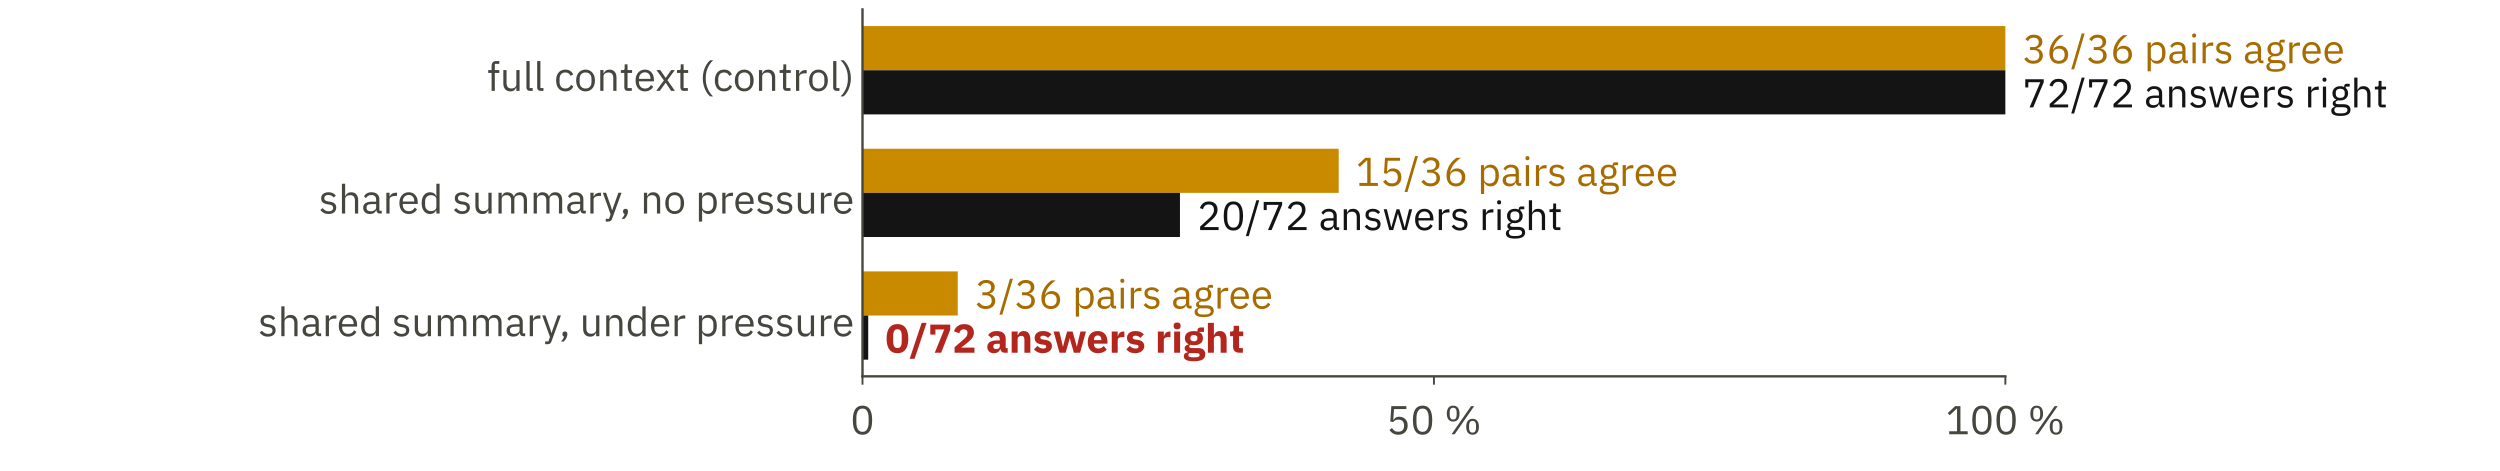
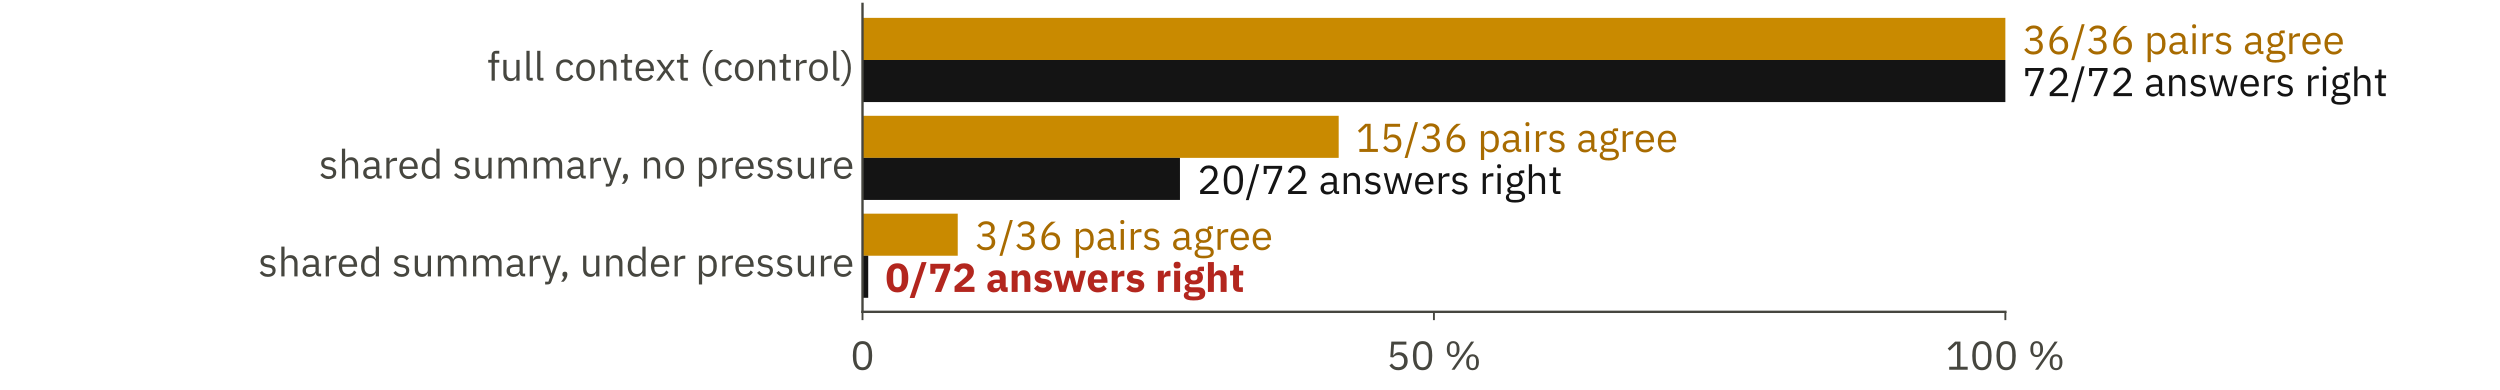
- <svg xmlns="http://www.w3.org/2000/svg" xmlns:xlink="http://www.w3.org/1999/xlink" width="1054.488pt" height="198.425pt" viewBox="0 0 1054.488 198.425" version="1.1">
+ <svg xmlns="http://www.w3.org/2000/svg" xmlns:xlink="http://www.w3.org/1999/xlink" width="1054.488pt" height="164.409pt" viewBox="0 0 1054.488 164.409" version="1.1">
  <defs>
    <style type="text/css">*{stroke-linejoin: round; stroke-linecap: butt}</style>
  </defs>
  <g id="figure_1">
    <g id="patch_1">
-       <path d="M 0 198.425  L 1054.488 198.425  L 1054.488 0  L 0 0  L 0 198.425  z " style="fill: none" />
+       <path d="M 0 164.409  L 1054.488 164.409  L 1054.488 0  L 0 0  L 0 164.409  z " style="fill: none" />
    </g>
    <g id="axes_1">
      <g id="patch_2">
-         <path d="M 363.798 158.74  L 1038.671 158.74  L 1038.671 3.969  L 363.798 3.969  L 363.798 158.74  z " style="fill: none" />
+         <path d="M 363.798 131.528  L 1038.671 131.528  L 1038.671 1.644  L 363.798 1.644  L 363.798 131.528  z " style="fill: none" />
      </g>
      <g id="patch_3">
-         <path d="M 363.798 11.004  L 845.85 11.004  L 845.85 29.626  L 363.798 29.626  z " clip-path="url(#p29c5492a87)" style="fill: #c98a00" />
+         <path d="M 363.798 7.548  L 845.85 7.548  L 845.85 25.301  L 363.798 25.301  z " clip-path="url(#p9f15898726)" style="fill: #c98a00" />
      </g>
      <g id="patch_4">
-         <path d="M 363.798 29.626  L 845.85 29.626  L 845.85 48.248  L 363.798 48.248  z " clip-path="url(#p29c5492a87)" style="fill: #141414" />
+         <path d="M 363.798 25.301  L 845.85 25.301  L 845.85 43.053  L 363.798 43.053  z " clip-path="url(#p9f15898726)" style="fill: #141414" />
      </g>
      <g id="patch_5">
-         <path d="M 363.798 62.732  L 564.653 62.732  L 564.653 81.354  L 363.798 81.354  z " clip-path="url(#p29c5492a87)" style="fill: #c98a00" />
+         <path d="M 363.798 48.833  L 564.653 48.833  L 564.653 66.586  L 363.798 66.586  z " clip-path="url(#p9f15898726)" style="fill: #c98a00" />
      </g>
      <g id="patch_6">
-         <path d="M 363.798 81.354  L 497.702 81.354  L 497.702 99.977  L 363.798 99.977  z " clip-path="url(#p29c5492a87)" style="fill: #141414" />
+         <path d="M 363.798 66.586  L 497.702 66.586  L 497.702 84.338  L 363.798 84.338  z " clip-path="url(#p9f15898726)" style="fill: #141414" />
      </g>
      <g id="patch_7">
-         <path d="M 363.798 114.461  L 403.969 114.461  L 403.969 133.083  L 363.798 133.083  z " clip-path="url(#p29c5492a87)" style="fill: #c98a00" />
+         <path d="M 363.798 90.118  L 403.969 90.118  L 403.969 107.871  L 363.798 107.871  z " clip-path="url(#p9f15898726)" style="fill: #c98a00" />
      </g>
      <g id="patch_8">
-         <path d="M 363.798 133.083  L 366.209 133.083  L 366.209 151.705  L 363.798 151.705  z " clip-path="url(#p29c5492a87)" style="fill: #141414" />
+         <path d="M 363.798 107.871  L 366.209 107.871  L 366.209 125.624  L 363.798 125.624  z " clip-path="url(#p9f15898726)" style="fill: #141414" />
      </g>
      <g id="matplotlib.axis_1">
        <g id="xtick_1">
          <g id="line2d_1">
            <defs>
-               <path id="m26683e32e6" d="M 0 0  L 0 3.5  " style="stroke: #46463f; stroke-width: 0.8" />
+               <path id="m75944eca82" d="M 0 0  L 0 3.5  " style="stroke: #46463f; stroke-width: 0.8" />
            </defs>
            <g>
-               <use xlink:href="#m26683e32e6" x="363.798" y="158.74" style="fill: #46463f; stroke: #46463f; stroke-width: 0.8" />
+               <use xlink:href="#m75944eca82" x="363.798" y="131.528" style="fill: #46463f; stroke: #46463f; stroke-width: 0.8" />
            </g>
          </g>
          <g id="text_1">
-             <g style="fill: #46463f" transform="translate(358.6984 183.1652) scale(0.17 -0.17)">
+             <g style="fill: #46463f" transform="translate(358.6984 155.9526) scale(0.17 -0.17)">
              <defs>
                <path id="IBMPlexSans-Regular-37" d="M 1920 -77  Q 1389 -77 1046 198  Q 704 474 544 989  Q 384 1504 384 2234  Q 384 2963 544 3481  Q 704 4000 1046 4272  Q 1389 4544 1920 4544  Q 2458 4544 2797 4272  Q 3136 4000 3296 3481  Q 3456 2963 3456 2234  Q 3456 1504 3296 989  Q 3136 474 2797 198  Q 2458 -77 1920 -77  z M 1920 390  Q 2272 390 2483 579  Q 2694 768 2793 1104  Q 2893 1440 2893 1869  L 2893 2598  Q 2893 3034 2793 3366  Q 2694 3699 2483 3888  Q 2272 4077 1920 4077  Q 1574 4077 1360 3888  Q 1146 3699 1046 3366  Q 947 3034 947 2598  L 947 1869  Q 947 1440 1046 1104  Q 1146 768 1360 579  Q 1574 390 1920 390  z " transform="scale(0.015625)" />
              </defs>
              <use xlink:href="#IBMPlexSans-Regular-37" />
            </g>
          </g>
        </g>
        <g id="xtick_2">
          <g id="line2d_2">
            <g>
-               <use xlink:href="#m26683e32e6" x="604.824" y="158.74" style="fill: #46463f; stroke: #46463f; stroke-width: 0.8" />
+               <use xlink:href="#m75944eca82" x="604.824" y="131.528" style="fill: #46463f; stroke: #46463f; stroke-width: 0.8" />
            </g>
          </g>
          <g id="text_2">
-             <g style="fill: #46463f" transform="translate(584.7391 183.1652) scale(0.17 -0.17)">
+             <g style="fill: #46463f" transform="translate(584.7391 155.9526) scale(0.17 -0.17)">
              <defs>
                <path id="IBMPlexSans-Regular-3c" d="M 3187 4467  L 3187 3994  L 1229 3994  L 1101 2291  L 1146 2291  Q 1254 2445 1376 2553  Q 1498 2662 1664 2723  Q 1830 2784 2061 2784  Q 2445 2784 2745 2617  Q 3046 2451 3219 2144  Q 3392 1837 3392 1402  Q 3392 966 3213 633  Q 3034 301 2698 112  Q 2362 -77 1888 -77  Q 1517 -77 1254 35  Q 992 147 809 320  Q 627 493 493 685  L 896 992  Q 1069 730 1277 566  Q 1485 403 1888 403  Q 2342 403 2582 646  Q 2822 890 2822 1331  L 2822 1395  Q 2822 1837 2582 2080  Q 2342 2323 1888 2323  Q 1581 2323 1405 2211  Q 1229 2099 1088 1946  L 634 2010  L 794 4467  L 3187 4467  z " transform="scale(0.015625)" />
                <path id="IBMPlexSans-Regular-106" transform="scale(0.015625)" />
                <path id="IBMPlexSans-Regular-66" d="M 1664 0  L 1171 0  L 4269 4467  L 4762 4467  L 1664 0  z M 1427 2010  Q 1107 2010 880 2157  Q 653 2304 534 2585  Q 416 2867 416 3277  Q 416 3686 534 3968  Q 653 4250 880 4397  Q 1107 4544 1427 4544  Q 1754 4544 1978 4397  Q 2202 4250 2320 3968  Q 2438 3686 2438 3277  Q 2438 2867 2320 2585  Q 2202 2304 1978 2157  Q 1754 2010 1427 2010  z M 1427 2342  Q 1613 2342 1734 2425  Q 1856 2509 1917 2675  Q 1978 2842 1978 3085  L 1978 3469  Q 1978 3712 1917 3878  Q 1856 4045 1734 4128  Q 1613 4211 1427 4211  Q 1242 4211 1120 4128  Q 998 4045 937 3878  Q 877 3712 877 3469  L 877 3085  Q 877 2842 937 2675  Q 998 2509 1120 2425  Q 1242 2342 1427 2342  z M 4506 -77  Q 4186 -77 3958 70  Q 3731 218 3612 499  Q 3494 781 3494 1190  Q 3494 1600 3612 1881  Q 3731 2163 3958 2310  Q 4186 2458 4506 2458  Q 4832 2458 5056 2310  Q 5280 2163 5398 1881  Q 5517 1600 5517 1190  Q 5517 781 5398 499  Q 5280 218 5056 70  Q 4832 -77 4506 -77  z M 4506 256  Q 4691 256 4812 339  Q 4934 422 4995 588  Q 5056 755 5056 998  L 5056 1382  Q 5056 1626 4995 1792  Q 4934 1958 4812 2041  Q 4691 2125 4506 2125  Q 4320 2125 4198 2041  Q 4077 1958 4016 1792  Q 3955 1626 3955 1382  L 3955 998  Q 3955 755 4016 588  Q 4077 422 4198 339  Q 4320 256 4506 256  z " transform="scale(0.015625)" />
              </defs>
              <use xlink:href="#IBMPlexSans-Regular-3c" />
              <use xlink:href="#IBMPlexSans-Regular-37" transform="translate(60 0)" />
              <use xlink:href="#IBMPlexSans-Regular-106" transform="translate(120 0)" />
              <use xlink:href="#IBMPlexSans-Regular-66" transform="translate(143.5938 0)" />
            </g>
          </g>
        </g>
        <g id="xtick_3">
          <g id="line2d_3">
            <g>
-               <use xlink:href="#m26683e32e6" x="845.85" y="158.74" style="fill: #46463f; stroke: #46463f; stroke-width: 0.8" />
+               <use xlink:href="#m75944eca82" x="845.85" y="131.528" style="fill: #46463f; stroke: #46463f; stroke-width: 0.8" />
            </g>
          </g>
          <g id="text_3">
-             <g style="fill: #46463f" transform="translate(820.6649 183.1652) scale(0.17 -0.17)">
+             <g style="fill: #46463f" transform="translate(820.6649 155.9526) scale(0.17 -0.17)">
              <defs>
                <path id="IBMPlexSans-Regular-38" d="M 3501 0  L 563 0  L 563 474  L 1811 474  L 1811 4070  L 1766 4070  L 640 3021  L 326 3360  L 1510 4467  L 2349 4467  L 2349 474  L 3501 474  L 3501 0  z " transform="scale(0.015625)" />
              </defs>
              <use xlink:href="#IBMPlexSans-Regular-38" />
              <use xlink:href="#IBMPlexSans-Regular-37" transform="translate(60 0)" />
              <use xlink:href="#IBMPlexSans-Regular-37" transform="translate(120 0)" />
              <use xlink:href="#IBMPlexSans-Regular-106" transform="translate(180 0)" />
              <use xlink:href="#IBMPlexSans-Regular-66" transform="translate(203.5938 0)" />
            </g>
          </g>
        </g>
      </g>
      <g id="matplotlib.axis_2">
        <g id="ytick_1">
          <g id="line2d_4" />
          <g id="text_4">
-             <g style="fill: #46463f" transform="translate(205.4311 38.33834) scale(0.17 -0.17)">
+             <g style="fill: #46463f" transform="translate(205.4311 34.01306) scale(0.17 -0.17)">
              <defs>
                <path id="IBMPlexSans-Regular-7" d="M 723 0  L 723 2854  L 186 2854  L 186 3302  L 723 3302  L 723 3968  Q 723 4307 902 4521  Q 1082 4736 1446 4736  L 1946 4736  L 1946 4288  L 1235 4288  L 1235 3302  L 1946 3302  L 1946 2854  L 1235 2854  L 1235 0  L 723 0  z " transform="scale(0.015625)" />
                <path id="IBMPlexSans-Regular-17" d="M 2579 0  L 2579 538  L 2554 538  Q 2458 301 2250 112  Q 2042 -77 1626 -77  Q 1120 -77 816 252  Q 512 582 512 1184  L 512 3302  L 1024 3302  L 1024 1274  Q 1024 832 1216 608  Q 1408 384 1779 384  Q 1984 384 2166 451  Q 2349 518 2464 659  Q 2579 800 2579 1018  L 2579 3302  L 3091 3302  L 3091 0  L 2579 0  z " transform="scale(0.015625)" />
                <path id="IBMPlexSans-Regular-e" d="M 1542 0  L 1088 0  Q 826 0 685 150  Q 544 301 544 531  L 544 4736  L 1056 4736  L 1056 448  L 1542 448  L 1542 0  z " transform="scale(0.015625)" />
                <path id="IBMPlexSans-Regular-4" d="M 1773 -77  Q 1075 -77 688 390  Q 301 858 301 1651  Q 301 2445 688 2912  Q 1075 3379 1773 3379  Q 2266 3379 2566 3161  Q 2867 2944 3008 2605  L 2579 2387  Q 2490 2643 2282 2784  Q 2074 2925 1773 2925  Q 1318 2925 1084 2646  Q 851 2368 851 1933  L 851 1370  Q 851 941 1084 659  Q 1318 378 1773 378  Q 2086 378 2310 525  Q 2534 672 2669 954  L 3040 704  Q 2880 352 2563 137  Q 2246 -77 1773 -77  z " transform="scale(0.015625)" />
                <path id="IBMPlexSans-Regular-11" d="M 1792 -77  Q 1350 -77 1014 137  Q 678 352 489 739  Q 301 1126 301 1651  Q 301 2176 489 2563  Q 678 2950 1014 3164  Q 1350 3379 1792 3379  Q 2234 3379 2570 3164  Q 2906 2950 3094 2563  Q 3283 2176 3283 1651  Q 3283 1126 3094 739  Q 2906 352 2570 137  Q 2234 -77 1792 -77  z M 1792 378  Q 2208 378 2470 634  Q 2733 890 2733 1414  L 2733 1888  Q 2733 2413 2470 2669  Q 2208 2925 1792 2925  Q 1382 2925 1116 2669  Q 851 2413 851 1888  L 851 1414  Q 851 890 1116 634  Q 1382 378 1792 378  z " transform="scale(0.015625)" />
                <path id="IBMPlexSans-Regular-10" d="M 1056 0  L 544 0  L 544 3302  L 1056 3302  L 1056 2765  L 1082 2765  Q 1203 3046 1424 3212  Q 1645 3379 2016 3379  Q 2528 3379 2825 3049  Q 3123 2720 3123 2118  L 3123 0  L 2611 0  L 2611 2029  Q 2611 2470 2422 2694  Q 2234 2918 1862 2918  Q 1658 2918 1472 2851  Q 1286 2784 1171 2643  Q 1056 2502 1056 2291  L 1056 0  z " transform="scale(0.015625)" />
                <path id="IBMPlexSans-Regular-16" d="M 1914 0  L 1274 0  Q 1011 0 870 153  Q 730 307 730 544  L 730 2854  L 186 2854  L 186 3302  L 493 3302  Q 659 3302 720 3369  Q 781 3437 781 3603  L 781 4218  L 1242 4218  L 1242 3302  L 1965 3302  L 1965 2854  L 1242 2854  L 1242 448  L 1914 448  L 1914 0  z " transform="scale(0.015625)" />
                <path id="IBMPlexSans-Regular-6" d="M 1786 -77  Q 1338 -77 1005 137  Q 672 352 486 739  Q 301 1126 301 1651  Q 301 2176 486 2563  Q 672 2950 1005 3164  Q 1338 3379 1786 3379  Q 2227 3379 2547 3171  Q 2867 2963 3040 2598  Q 3213 2234 3213 1766  L 3213 1523  L 838 1523  L 838 1370  Q 838 941 1097 656  Q 1357 371 1818 371  Q 2131 371 2364 518  Q 2598 666 2726 941  L 3091 678  Q 2931 346 2592 134  Q 2253 -77 1786 -77  z M 1786 2950  Q 1510 2950 1296 2822  Q 1082 2694 960 2467  Q 838 2240 838 1952  L 838 1907  L 2662 1907  L 2662 1978  Q 2662 2272 2553 2489  Q 2445 2707 2246 2828  Q 2048 2950 1786 2950  z " transform="scale(0.015625)" />
                <path id="IBMPlexSans-Regular-1a" d="M 134 0  L 1357 1664  L 186 3302  L 787 3302  L 1626 2074  L 1645 2074  L 2515 3302  L 3085 3302  L 1920 1702  L 3110 0  L 2509 0  L 1651 1293  L 1632 1293  L 704 0  L 134 0  z " transform="scale(0.015625)" />
                <path id="IBMPlexSans-Regular-5c" d="M 531 1997  Q 531 2618 684 3165  Q 838 3712 1100 4150  Q 1363 4589 1690 4864  L 2176 4864  Q 1824 4544 1561 4109  Q 1299 3674 1155 3194  Q 1011 2714 1011 2266  L 1011 1715  Q 1011 1267 1158 784  Q 1306 301 1568 -134  Q 1830 -570 2176 -877  L 1690 -877  Q 1376 -608 1110 -173  Q 845 262 688 819  Q 531 1376 531 1997  z " transform="scale(0.015625)" />
                <path id="IBMPlexSans-Regular-14" d="M 1056 0  L 544 0  L 544 3302  L 1056 3302  L 1056 2694  L 1088 2694  Q 1146 2854 1267 2992  Q 1389 3130 1581 3216  Q 1773 3302 2042 3302  L 2240 3302  L 2240 2790  L 1939 2790  Q 1664 2790 1465 2716  Q 1267 2643 1161 2521  Q 1056 2400 1056 2240  L 1056 0  z " transform="scale(0.015625)" />
                <path id="IBMPlexSans-Regular-5d" d="M 1613 1997  Q 1613 1376 1456 819  Q 1299 262 1036 -173  Q 774 -608 454 -877  L -32 -877  Q 314 -570 576 -134  Q 838 301 985 784  Q 1133 1267 1133 1715  L 1133 2266  Q 1133 2714 989 3194  Q 845 3674 585 4109  Q 326 4544 -32 4864  L 454 4864  Q 781 4589 1043 4150  Q 1306 3712 1459 3165  Q 1613 2618 1613 1997  z " transform="scale(0.015625)" />
              </defs>
              <use xlink:href="#IBMPlexSans-Regular-7" />
              <use xlink:href="#IBMPlexSans-Regular-17" transform="translate(32.40625 0)" />
              <use xlink:href="#IBMPlexSans-Regular-e" transform="translate(89.20312 0)" />
              <use xlink:href="#IBMPlexSans-Regular-e" transform="translate(115.9062 0)" />
              <use xlink:href="#IBMPlexSans-Regular-106" transform="translate(143.1094 0)" />
              <use xlink:href="#IBMPlexSans-Regular-4" transform="translate(166.7031 0)" />
              <use xlink:href="#IBMPlexSans-Regular-11" transform="translate(216.4062 0)" />
              <use xlink:href="#IBMPlexSans-Regular-10" transform="translate(272.4062 0)" />
              <use xlink:href="#IBMPlexSans-Regular-16" transform="translate(329.2031 0)" />
              <use xlink:href="#IBMPlexSans-Regular-6" transform="translate(363.8906 0)" />
              <use xlink:href="#IBMPlexSans-Regular-1a" transform="translate(417.5938 0)" />
              <use xlink:href="#IBMPlexSans-Regular-16" transform="translate(468.2969 0)" />
              <use xlink:href="#IBMPlexSans-Regular-106" transform="translate(503.3906 0)" />
              <use xlink:href="#IBMPlexSans-Regular-5c" transform="translate(526.9844 0)" />
              <use xlink:href="#IBMPlexSans-Regular-4" transform="translate(560.4844 0)" />
              <use xlink:href="#IBMPlexSans-Regular-11" transform="translate(610.1875 0)" />
              <use xlink:href="#IBMPlexSans-Regular-10" transform="translate(666.1875 0)" />
              <use xlink:href="#IBMPlexSans-Regular-16" transform="translate(722.9844 0)" />
              <use xlink:href="#IBMPlexSans-Regular-14" transform="translate(758.0781 0)" />
              <use xlink:href="#IBMPlexSans-Regular-11" transform="translate(794.2812 0)" />
              <use xlink:href="#IBMPlexSans-Regular-e" transform="translate(850.2812 0)" />
              <use xlink:href="#IBMPlexSans-Regular-5d" transform="translate(877.4844 0)" />
            </g>
          </g>
        </g>
        <g id="ytick_2">
          <g id="line2d_5" />
          <g id="text_5">
-             <g style="fill: #46463f" transform="translate(134.4986 90.06683) scale(0.17 -0.17)">
+             <g style="fill: #46463f" transform="translate(134.4986 75.29833) scale(0.17 -0.17)">
              <defs>
                <path id="IBMPlexSans-Regular-15" d="M 1536 -77  Q 1082 -77 768 99  Q 454 275 230 570  L 595 864  Q 787 627 1024 492  Q 1261 358 1574 358  Q 1901 358 2083 499  Q 2266 640 2266 896  Q 2266 1088 2141 1229  Q 2016 1370 1690 1414  L 1427 1453  Q 1126 1498 883 1603  Q 640 1709 502 1904  Q 365 2099 365 2406  Q 365 2899 701 3139  Q 1037 3379 1542 3379  Q 1811 3379 2019 3315  Q 2227 3251 2393 3132  Q 2560 3014 2694 2848  L 2355 2541  Q 2246 2694 2035 2819  Q 1824 2944 1504 2944  Q 1190 2944 1024 2806  Q 858 2669 858 2432  Q 858 2195 1021 2083  Q 1184 1971 1491 1920  L 1747 1882  Q 2298 1798 2528 1564  Q 2758 1331 2758 954  Q 2758 634 2611 403  Q 2464 173 2189 48  Q 1914 -77 1536 -77  z " transform="scale(0.015625)" />
                <path id="IBMPlexSans-Regular-a" d="M 544 0  L 544 4736  L 1056 4736  L 1056 2765  L 1082 2765  Q 1203 3046 1424 3212  Q 1645 3379 2016 3379  Q 2528 3379 2825 3049  Q 3123 2720 3123 2118  L 3123 0  L 2611 0  L 2611 2029  Q 2611 2470 2422 2694  Q 2234 2918 1862 2918  Q 1658 2918 1472 2851  Q 1286 2784 1171 2643  Q 1056 2502 1056 2291  L 1056 0  L 544 0  z " transform="scale(0.015625)" />
                <path id="IBMPlexSans-Regular-1" d="M 3232 0  L 2944 0  Q 2739 0 2611 86  Q 2483 173 2425 326  Q 2368 480 2368 678  L 2368 723  L 2566 538  L 2342 538  Q 2240 237 1987 80  Q 1734 -77 1389 -77  Q 864 -77 573 192  Q 282 461 282 922  Q 282 1235 435 1449  Q 589 1664 899 1776  Q 1210 1888 1690 1888  L 2342 1888  L 2342 2214  Q 2342 2566 2150 2752  Q 1958 2938 1562 2938  Q 1267 2938 1062 2803  Q 858 2669 723 2445  L 416 2733  Q 550 2995 844 3187  Q 1139 3379 1587 3379  Q 2182 3379 2518 3084  Q 2854 2790 2854 2266  L 2854 448  L 3232 448  L 3232 0  z M 2342 1504  L 1664 1504  Q 1229 1504 1024 1376  Q 819 1248 819 1005  L 819 870  Q 819 627 998 492  Q 1178 358 1472 358  Q 1728 358 1923 438  Q 2118 518 2230 656  Q 2342 794 2342 960  L 2342 1504  z " transform="scale(0.015625)" />
                <path id="IBMPlexSans-Regular-5" d="M 2656 0  L 2656 538  L 2630 538  Q 2483 230 2243 76  Q 2003 -77 1664 -77  Q 1254 -77 950 134  Q 646 346 483 736  Q 320 1126 320 1651  Q 320 2182 483 2569  Q 646 2957 950 3168  Q 1254 3379 1664 3379  Q 2003 3379 2252 3228  Q 2502 3078 2630 2765  L 2656 2765  L 2656 4736  L 3168 4736  L 3168 0  L 2656 0  z M 1805 384  Q 2042 384 2234 464  Q 2426 544 2541 694  Q 2656 845 2656 1056  L 2656 2285  Q 2656 2470 2541 2611  Q 2426 2752 2234 2835  Q 2042 2918 1805 2918  Q 1376 2918 1123 2646  Q 870 2374 870 1933  L 870 1370  Q 870 928 1123 656  Q 1376 384 1805 384  z " transform="scale(0.015625)" />
                <path id="IBMPlexSans-Regular-f" d="M 1056 0  L 544 0  L 544 3302  L 1056 3302  L 1056 2765  L 1082 2765  Q 1190 3021 1388 3200  Q 1587 3379 1971 3379  Q 2298 3379 2573 3222  Q 2848 3066 2982 2707  L 2995 2707  Q 3085 2976 3331 3177  Q 3578 3379 4000 3379  Q 4506 3379 4790 3049  Q 5075 2720 5075 2118  L 5075 0  L 4563 0  L 4563 2029  Q 4563 2464 4390 2691  Q 4218 2918 3840 2918  Q 3642 2918 3462 2851  Q 3283 2784 3174 2643  Q 3066 2502 3066 2291  L 3066 0  L 2554 0  L 2554 2029  Q 2554 2470 2381 2694  Q 2208 2918 1843 2918  Q 1645 2918 1462 2851  Q 1280 2784 1168 2643  Q 1056 2502 1056 2291  L 1056 0  z " transform="scale(0.015625)" />
                <path id="IBMPlexSans-Regular-1b" d="M 1779 1056  L 2579 3302  L 3085 3302  L 1606 -768  Q 1536 -966 1449 -1078  Q 1363 -1190 1222 -1235  Q 1082 -1280 838 -1280  L 576 -1280  L 576 -832  L 1094 -832  L 1344 -128  L 109 3302  L 621 3302  L 1414 1056  L 1568 518  L 1600 518  L 1779 1056  z " transform="scale(0.015625)" />
                <path id="IBMPlexSans-Regular-4a" d="M 870 749  Q 1075 749 1168 643  Q 1261 538 1261 371  L 1261 282  Q 1261 26 1107 -294  Q 954 -614 678 -851  L 250 -851  Q 442 -646 560 -464  Q 678 -282 730 -58  Q 602 -26 541 64  Q 480 154 480 282  L 480 371  Q 480 538 576 643  Q 672 749 870 749  z " transform="scale(0.015625)" />
                <path id="IBMPlexSans-Regular-12" d="M 544 -1280  L 544 3302  L 1056 3302  L 1056 2765  L 1082 2765  Q 1210 3078 1459 3228  Q 1709 3379 2048 3379  Q 2464 3379 2765 3168  Q 3066 2957 3229 2569  Q 3392 2182 3392 1651  Q 3392 1126 3229 736  Q 3066 346 2765 134  Q 2464 -77 2048 -77  Q 1709 -77 1469 76  Q 1229 230 1082 538  L 1056 538  L 1056 -1280  L 544 -1280  z M 1907 384  Q 2342 384 2592 656  Q 2842 928 2842 1370  L 2842 1933  Q 2842 2374 2592 2646  Q 2342 2918 1907 2918  Q 1677 2918 1481 2835  Q 1286 2752 1171 2611  Q 1056 2470 1056 2285  L 1056 1056  Q 1056 845 1171 694  Q 1286 544 1481 464  Q 1677 384 1907 384  z " transform="scale(0.015625)" />
              </defs>
              <use xlink:href="#IBMPlexSans-Regular-15" />
              <use xlink:href="#IBMPlexSans-Regular-a" transform="translate(48.70312 0)" />
              <use xlink:href="#IBMPlexSans-Regular-1" transform="translate(105.5 0)" />
              <use xlink:href="#IBMPlexSans-Regular-14" transform="translate(158.9062 0)" />
              <use xlink:href="#IBMPlexSans-Regular-6" transform="translate(195.1094 0)" />
              <use xlink:href="#IBMPlexSans-Regular-5" transform="translate(250.0156 0)" />
              <use xlink:href="#IBMPlexSans-Regular-106" transform="translate(308.0156 0)" />
              <use xlink:href="#IBMPlexSans-Regular-15" transform="translate(331.6094 0)" />
              <use xlink:href="#IBMPlexSans-Regular-17" transform="translate(380.3125 0)" />
              <use xlink:href="#IBMPlexSans-Regular-f" transform="translate(437.1094 0)" />
              <use xlink:href="#IBMPlexSans-Regular-f" transform="translate(524.4062 0)" />
              <use xlink:href="#IBMPlexSans-Regular-1" transform="translate(611.7031 0)" />
              <use xlink:href="#IBMPlexSans-Regular-14" transform="translate(665.1094 0)" />
              <use xlink:href="#IBMPlexSans-Regular-1b" transform="translate(702.8125 0)" />
              <use xlink:href="#IBMPlexSans-Regular-4a" transform="translate(747.2188 0)" />
              <use xlink:href="#IBMPlexSans-Regular-106" transform="translate(774.4219 0)" />
              <use xlink:href="#IBMPlexSans-Regular-10" transform="translate(798.0156 0)" />
              <use xlink:href="#IBMPlexSans-Regular-11" transform="translate(854.8125 0)" />
              <use xlink:href="#IBMPlexSans-Regular-106" transform="translate(910.8125 0)" />
              <use xlink:href="#IBMPlexSans-Regular-12" transform="translate(934.4062 0)" />
              <use xlink:href="#IBMPlexSans-Regular-14" transform="translate(992.4062 0)" />
              <use xlink:href="#IBMPlexSans-Regular-6" transform="translate(1028.609 0)" />
              <use xlink:href="#IBMPlexSans-Regular-15" transform="translate(1083.516 0)" />
              <use xlink:href="#IBMPlexSans-Regular-15" transform="translate(1131.625 0)" />
              <use xlink:href="#IBMPlexSans-Regular-17" transform="translate(1180.328 0)" />
              <use xlink:href="#IBMPlexSans-Regular-14" transform="translate(1237.125 0)" />
              <use xlink:href="#IBMPlexSans-Regular-6" transform="translate(1273.328 0)" />
            </g>
          </g>
        </g>
        <g id="ytick_3">
          <g id="line2d_6" />
          <g id="text_6">
-             <g style="fill: #46463f" transform="translate(108.9295 141.7953) scale(0.17 -0.17)">
+             <g style="fill: #46463f" transform="translate(108.9295 116.5836) scale(0.17 -0.17)">
              <use xlink:href="#IBMPlexSans-Regular-15" />
              <use xlink:href="#IBMPlexSans-Regular-a" transform="translate(48.70312 0)" />
              <use xlink:href="#IBMPlexSans-Regular-1" transform="translate(105.5 0)" />
              <use xlink:href="#IBMPlexSans-Regular-14" transform="translate(158.9062 0)" />
              <use xlink:href="#IBMPlexSans-Regular-6" transform="translate(195.1094 0)" />
              <use xlink:href="#IBMPlexSans-Regular-5" transform="translate(250.0156 0)" />
              <use xlink:href="#IBMPlexSans-Regular-106" transform="translate(308.0156 0)" />
              <use xlink:href="#IBMPlexSans-Regular-15" transform="translate(331.6094 0)" />
              <use xlink:href="#IBMPlexSans-Regular-17" transform="translate(380.3125 0)" />
              <use xlink:href="#IBMPlexSans-Regular-f" transform="translate(437.1094 0)" />
              <use xlink:href="#IBMPlexSans-Regular-f" transform="translate(524.4062 0)" />
              <use xlink:href="#IBMPlexSans-Regular-1" transform="translate(611.7031 0)" />
              <use xlink:href="#IBMPlexSans-Regular-14" transform="translate(665.1094 0)" />
              <use xlink:href="#IBMPlexSans-Regular-1b" transform="translate(702.8125 0)" />
              <use xlink:href="#IBMPlexSans-Regular-4a" transform="translate(747.2188 0)" />
              <use xlink:href="#IBMPlexSans-Regular-106" transform="translate(774.4219 0)" />
              <use xlink:href="#IBMPlexSans-Regular-17" transform="translate(798.0156 0)" />
              <use xlink:href="#IBMPlexSans-Regular-10" transform="translate(854.8125 0)" />
              <use xlink:href="#IBMPlexSans-Regular-5" transform="translate(911.6094 0)" />
              <use xlink:href="#IBMPlexSans-Regular-6" transform="translate(969.6094 0)" />
              <use xlink:href="#IBMPlexSans-Regular-14" transform="translate(1024.516 0)" />
              <use xlink:href="#IBMPlexSans-Regular-106" transform="translate(1061.219 0)" />
              <use xlink:href="#IBMPlexSans-Regular-12" transform="translate(1084.812 0)" />
              <use xlink:href="#IBMPlexSans-Regular-14" transform="translate(1142.812 0)" />
              <use xlink:href="#IBMPlexSans-Regular-6" transform="translate(1179.016 0)" />
              <use xlink:href="#IBMPlexSans-Regular-15" transform="translate(1233.922 0)" />
              <use xlink:href="#IBMPlexSans-Regular-15" transform="translate(1282.031 0)" />
              <use xlink:href="#IBMPlexSans-Regular-17" transform="translate(1330.734 0)" />
              <use xlink:href="#IBMPlexSans-Regular-14" transform="translate(1387.531 0)" />
              <use xlink:href="#IBMPlexSans-Regular-6" transform="translate(1423.734 0)" />
            </g>
          </g>
        </g>
      </g>
      <g id="patch_9">
-         <path d="M 363.798 158.74  L 363.798 3.969  " style="fill: none; stroke: #46463f; stroke-linejoin: miter; stroke-linecap: square" />
+         <path d="M 363.798 131.528  L 363.798 1.644  " style="fill: none; stroke: #46463f; stroke-linejoin: miter; stroke-linecap: square" />
      </g>
      <g id="patch_10">
-         <path d="M 363.798 158.74  L 845.85 158.74  " style="fill: none; stroke: #46463f; stroke-linejoin: miter; stroke-linecap: square" />
+         <path d="M 363.798 131.528  L 845.85 131.528  " style="fill: none; stroke: #46463f; stroke-linejoin: miter; stroke-linecap: square" />
      </g>
      <g id="text_7">
-         <g style="fill: #a86b00" transform="translate(853.0809 26.68971) scale(0.17 -0.17)">
+         <g style="fill: #a86b00" transform="translate(853.0809 22.79922) scale(0.17 -0.17)">
          <defs>
            <path id="IBMPlexSans-Regular-3a" d="M 1184 2573  L 1670 2573  Q 2125 2573 2352 2784  Q 2579 2995 2579 3315  L 2579 3360  Q 2579 3712 2358 3888  Q 2138 4064 1779 4064  Q 1434 4064 1216 3913  Q 998 3763 858 3507  L 461 3814  Q 576 3994 749 4160  Q 922 4326 1178 4435  Q 1434 4544 1792 4544  Q 2170 4544 2477 4413  Q 2784 4282 2966 4032  Q 3149 3782 3149 3418  Q 3149 2989 2899 2726  Q 2650 2464 2291 2374  L 2291 2349  Q 2534 2304 2748 2166  Q 2963 2029 3097 1795  Q 3232 1562 3232 1222  Q 3232 838 3043 547  Q 2854 256 2512 89  Q 2170 -77 1715 -77  Q 1331 -77 1059 35  Q 787 147 598 320  Q 410 493 269 685  L 672 992  Q 845 730 1072 566  Q 1299 403 1709 403  Q 2182 403 2425 620  Q 2669 838 2669 1229  L 2669 1280  Q 2669 1677 2425 1891  Q 2182 2106 1709 2106  L 1184 2106  L 1184 2573  z " transform="scale(0.015625)" />
            <path id="IBMPlexSans-Regular-3d" d="M 1926 -77  Q 1466 -77 1130 131  Q 794 339 611 723  Q 429 1107 429 1638  Q 429 2138 573 2573  Q 717 3008 957 3373  Q 1197 3738 1475 4016  Q 1754 4294 2022 4467  L 2714 4467  Q 2240 4122 1897 3786  Q 1555 3450 1331 3059  Q 1107 2669 986 2150  L 1018 2138  Q 1126 2323 1270 2467  Q 1414 2611 1619 2694  Q 1824 2778 2093 2778  Q 2477 2778 2774 2611  Q 3072 2445 3241 2134  Q 3411 1824 3411 1402  Q 3411 966 3225 630  Q 3040 294 2707 108  Q 2374 -77 1926 -77  z M 1920 390  Q 2214 390 2422 499  Q 2630 608 2742 819  Q 2854 1030 2854 1331  L 2854 1382  Q 2854 1683 2742 1894  Q 2630 2106 2422 2214  Q 2214 2323 1920 2323  Q 1626 2323 1418 2214  Q 1210 2106 1098 1894  Q 986 1683 986 1382  L 986 1331  Q 986 1030 1098 819  Q 1210 608 1418 499  Q 1626 390 1920 390  z " transform="scale(0.015625)" />
            <path id="IBMPlexSans-Regular-62" d="M 518 -966  L 58 -966  L 1728 4736  L 2189 4736  L 518 -966  z " transform="scale(0.015625)" />
            <path id="IBMPlexSans-Regular-b" d="M 800 4077  Q 640 4077 563 4157  Q 486 4237 486 4365  L 486 4448  Q 486 4576 563 4656  Q 640 4736 800 4736  Q 966 4736 1040 4656  Q 1114 4576 1114 4448  L 1114 4365  Q 1114 4237 1040 4157  Q 966 4077 800 4077  z M 544 0  L 544 3302  L 1056 3302  L 1056 0  L 544 0  z " transform="scale(0.015625)" />
            <path id="IBMPlexSans-Regular-8" d="M 3328 -365  Q 3328 -704 3149 -925  Q 2970 -1146 2614 -1251  Q 2259 -1357 1728 -1357  Q 1216 -1357 893 -1261  Q 570 -1165 422 -982  Q 275 -800 275 -544  Q 275 -275 416 -121  Q 557 32 800 96  L 800 166  Q 659 237 582 349  Q 506 461 506 627  Q 506 877 666 1008  Q 826 1139 1075 1203  L 1075 1229  Q 781 1370 617 1632  Q 454 1894 454 2240  Q 454 2579 608 2835  Q 762 3091 1043 3235  Q 1325 3379 1696 3379  Q 1875 3379 2032 3347  Q 2189 3315 2323 3251  L 2323 3309  Q 2323 3501 2412 3625  Q 2502 3750 2707 3750  L 3200 3750  L 3200 3302  L 2573 3302  L 2573 3091  Q 2752 2938 2851 2720  Q 2950 2502 2950 2240  Q 2950 1907 2796 1648  Q 2643 1389 2361 1245  Q 2080 1101 1702 1101  Q 1619 1101 1536 1110  Q 1453 1120 1382 1133  Q 1222 1088 1084 1001  Q 947 915 947 762  Q 947 614 1088 563  Q 1229 512 1453 512  L 2157 512  Q 2771 512 3049 278  Q 3328 45 3328 -365  z M 2848 -403  Q 2848 -205 2697 -86  Q 2547 32 2163 32  L 1062 32  Q 902 -38 828 -150  Q 755 -262 755 -416  Q 755 -634 918 -787  Q 1082 -941 1472 -941  L 1946 -941  Q 2374 -941 2611 -806  Q 2848 -672 2848 -403  z M 1702 1510  Q 2029 1510 2221 1667  Q 2413 1824 2413 2150  L 2413 2330  Q 2413 2656 2221 2813  Q 2029 2970 1702 2970  Q 1376 2970 1184 2813  Q 992 2656 992 2330  L 992 2150  Q 992 1824 1184 1667  Q 1376 1510 1702 1510  z " transform="scale(0.015625)" />
          </defs>
          <use xlink:href="#IBMPlexSans-Regular-3a" />
          <use xlink:href="#IBMPlexSans-Regular-3d" transform="translate(60 0)" />
          <use xlink:href="#IBMPlexSans-Regular-62" transform="translate(120 0)" />
          <use xlink:href="#IBMPlexSans-Regular-3a" transform="translate(158.2969 0)" />
          <use xlink:href="#IBMPlexSans-Regular-3d" transform="translate(218.2969 0)" />
          <use xlink:href="#IBMPlexSans-Regular-106" transform="translate(278.2969 0)" />
          <use xlink:href="#IBMPlexSans-Regular-12" transform="translate(301.8906 0)" />
          <use xlink:href="#IBMPlexSans-Regular-1" transform="translate(359.8906 0)" />
          <use xlink:href="#IBMPlexSans-Regular-b" transform="translate(413.2969 0)" />
          <use xlink:href="#IBMPlexSans-Regular-14" transform="translate(438.2969 0)" />
          <use xlink:href="#IBMPlexSans-Regular-15" transform="translate(475 0)" />
          <use xlink:href="#IBMPlexSans-Regular-106" transform="translate(523.7031 0)" />
          <use xlink:href="#IBMPlexSans-Regular-1" transform="translate(547.2969 0)" />
          <use xlink:href="#IBMPlexSans-Regular-8" transform="translate(600.7031 0)" />
          <use xlink:href="#IBMPlexSans-Regular-14" transform="translate(653.5 0)" />
          <use xlink:href="#IBMPlexSans-Regular-6" transform="translate(689.7031 0)" />
          <use xlink:href="#IBMPlexSans-Regular-6" transform="translate(744.6094 0)" />
        </g>
      </g>
      <g id="text_8">
-         <g style="fill: #141414" transform="translate(853.0809 45.31197) scale(0.17 -0.17)">
+         <g style="fill: #141414" transform="translate(853.0809 40.55189) scale(0.17 -0.17)">
          <defs>
            <path id="IBMPlexSans-Regular-3e" d="M 1696 0  L 1120 0  L 2829 4006  L 922 4006  L 922 3174  L 442 3174  L 442 4467  L 3373 4467  L 3373 3994  L 1696 0  z " transform="scale(0.015625)" />
            <path id="IBMPlexSans-Regular-39" d="M 3411 474  L 3411 0  L 480 0  L 480 550  L 1939 1894  Q 2253 2182 2464 2508  Q 2675 2835 2675 3155  L 2675 3232  Q 2675 3603 2470 3833  Q 2266 4064 1850 4064  Q 1440 4064 1225 3846  Q 1011 3629 922 3309  L 442 3494  Q 531 3757 700 3997  Q 870 4237 1158 4390  Q 1446 4544 1875 4544  Q 2310 4544 2617 4377  Q 2925 4211 3085 3920  Q 3245 3629 3245 3245  Q 3245 2899 3120 2611  Q 2995 2323 2774 2067  Q 2554 1811 2266 1555  L 1062 474  L 3411 474  z " transform="scale(0.015625)" />
            <path id="IBMPlexSans-Regular-19" d="M 1082 0  L 198 3302  L 698 3302  L 1050 1875  L 1402 429  L 1414 429  L 1818 1875  L 2234 3302  L 2688 3302  L 3117 1875  L 3526 429  L 3539 429  L 3878 1875  L 4237 3302  L 4717 3302  L 3840 0  L 3206 0  L 2746 1587  L 2458 2592  L 2445 2592  L 2163 1587  L 1702 0  L 1082 0  z " transform="scale(0.015625)" />
          </defs>
          <use xlink:href="#IBMPlexSans-Regular-3e" />
          <use xlink:href="#IBMPlexSans-Regular-39" transform="translate(60 0)" />
          <use xlink:href="#IBMPlexSans-Regular-62" transform="translate(120 0)" />
          <use xlink:href="#IBMPlexSans-Regular-3e" transform="translate(158.2969 0)" />
          <use xlink:href="#IBMPlexSans-Regular-39" transform="translate(218.2969 0)" />
          <use xlink:href="#IBMPlexSans-Regular-106" transform="translate(278.2969 0)" />
          <use xlink:href="#IBMPlexSans-Regular-1" transform="translate(301.8906 0)" />
          <use xlink:href="#IBMPlexSans-Regular-10" transform="translate(355.2969 0)" />
          <use xlink:href="#IBMPlexSans-Regular-15" transform="translate(412.0938 0)" />
          <use xlink:href="#IBMPlexSans-Regular-19" transform="translate(459.8906 0)" />
          <use xlink:href="#IBMPlexSans-Regular-6" transform="translate(536.1875 0)" />
          <use xlink:href="#IBMPlexSans-Regular-14" transform="translate(591.0938 0)" />
          <use xlink:href="#IBMPlexSans-Regular-15" transform="translate(627.7969 0)" />
          <use xlink:href="#IBMPlexSans-Regular-106" transform="translate(676.5 0)" />
          <use xlink:href="#IBMPlexSans-Regular-14" transform="translate(700.0938 0)" />
          <use xlink:href="#IBMPlexSans-Regular-b" transform="translate(736.7969 0)" />
          <use xlink:href="#IBMPlexSans-Regular-8" transform="translate(761.7969 0)" />
          <use xlink:href="#IBMPlexSans-Regular-a" transform="translate(814.5938 0)" />
          <use xlink:href="#IBMPlexSans-Regular-16" transform="translate(871.3906 0)" />
        </g>
      </g>
      <g id="text_9">
-         <g style="fill: #a86b00" transform="translate(571.8841 78.4182) scale(0.17 -0.17)">
+         <g style="fill: #a86b00" transform="translate(571.8841 64.08449) scale(0.17 -0.17)">
          <use xlink:href="#IBMPlexSans-Regular-38" />
          <use xlink:href="#IBMPlexSans-Regular-3c" transform="translate(60 0)" />
          <use xlink:href="#IBMPlexSans-Regular-62" transform="translate(120 0)" />
          <use xlink:href="#IBMPlexSans-Regular-3a" transform="translate(158.2969 0)" />
          <use xlink:href="#IBMPlexSans-Regular-3d" transform="translate(218.2969 0)" />
          <use xlink:href="#IBMPlexSans-Regular-106" transform="translate(278.2969 0)" />
          <use xlink:href="#IBMPlexSans-Regular-12" transform="translate(301.8906 0)" />
          <use xlink:href="#IBMPlexSans-Regular-1" transform="translate(359.8906 0)" />
          <use xlink:href="#IBMPlexSans-Regular-b" transform="translate(413.2969 0)" />
          <use xlink:href="#IBMPlexSans-Regular-14" transform="translate(438.2969 0)" />
          <use xlink:href="#IBMPlexSans-Regular-15" transform="translate(475 0)" />
          <use xlink:href="#IBMPlexSans-Regular-106" transform="translate(523.7031 0)" />
          <use xlink:href="#IBMPlexSans-Regular-1" transform="translate(547.2969 0)" />
          <use xlink:href="#IBMPlexSans-Regular-8" transform="translate(600.7031 0)" />
          <use xlink:href="#IBMPlexSans-Regular-14" transform="translate(653.5 0)" />
          <use xlink:href="#IBMPlexSans-Regular-6" transform="translate(689.7031 0)" />
          <use xlink:href="#IBMPlexSans-Regular-6" transform="translate(744.6094 0)" />
        </g>
      </g>
      <g id="text_10">
-         <g style="fill: #141414" transform="translate(504.9325 97.04046) scale(0.17 -0.17)">
+         <g style="fill: #141414" transform="translate(504.9325 81.83716) scale(0.17 -0.17)">
          <use xlink:href="#IBMPlexSans-Regular-39" />
          <use xlink:href="#IBMPlexSans-Regular-37" transform="translate(60 0)" />
          <use xlink:href="#IBMPlexSans-Regular-62" transform="translate(120 0)" />
          <use xlink:href="#IBMPlexSans-Regular-3e" transform="translate(158.2969 0)" />
          <use xlink:href="#IBMPlexSans-Regular-39" transform="translate(218.2969 0)" />
          <use xlink:href="#IBMPlexSans-Regular-106" transform="translate(278.2969 0)" />
          <use xlink:href="#IBMPlexSans-Regular-1" transform="translate(301.8906 0)" />
          <use xlink:href="#IBMPlexSans-Regular-10" transform="translate(355.2969 0)" />
          <use xlink:href="#IBMPlexSans-Regular-15" transform="translate(412.0938 0)" />
          <use xlink:href="#IBMPlexSans-Regular-19" transform="translate(459.8906 0)" />
          <use xlink:href="#IBMPlexSans-Regular-6" transform="translate(536.1875 0)" />
          <use xlink:href="#IBMPlexSans-Regular-14" transform="translate(591.0938 0)" />
          <use xlink:href="#IBMPlexSans-Regular-15" transform="translate(627.7969 0)" />
          <use xlink:href="#IBMPlexSans-Regular-106" transform="translate(676.5 0)" />
          <use xlink:href="#IBMPlexSans-Regular-14" transform="translate(700.0938 0)" />
          <use xlink:href="#IBMPlexSans-Regular-b" transform="translate(736.7969 0)" />
          <use xlink:href="#IBMPlexSans-Regular-8" transform="translate(761.7969 0)" />
          <use xlink:href="#IBMPlexSans-Regular-a" transform="translate(814.5938 0)" />
          <use xlink:href="#IBMPlexSans-Regular-16" transform="translate(871.3906 0)" />
        </g>
      </g>
      <g id="text_11">
-         <g style="fill: #a86b00" transform="translate(411.2002 130.1467) scale(0.17 -0.17)">
+         <g style="fill: #a86b00" transform="translate(411.2002 105.3698) scale(0.17 -0.17)">
          <use xlink:href="#IBMPlexSans-Regular-3a" />
          <use xlink:href="#IBMPlexSans-Regular-62" transform="translate(60 0)" />
          <use xlink:href="#IBMPlexSans-Regular-3a" transform="translate(98.29688 0)" />
          <use xlink:href="#IBMPlexSans-Regular-3d" transform="translate(158.2969 0)" />
          <use xlink:href="#IBMPlexSans-Regular-106" transform="translate(218.2969 0)" />
          <use xlink:href="#IBMPlexSans-Regular-12" transform="translate(241.8906 0)" />
          <use xlink:href="#IBMPlexSans-Regular-1" transform="translate(299.8906 0)" />
          <use xlink:href="#IBMPlexSans-Regular-b" transform="translate(353.2969 0)" />
          <use xlink:href="#IBMPlexSans-Regular-14" transform="translate(378.2969 0)" />
          <use xlink:href="#IBMPlexSans-Regular-15" transform="translate(415 0)" />
          <use xlink:href="#IBMPlexSans-Regular-106" transform="translate(463.7031 0)" />
          <use xlink:href="#IBMPlexSans-Regular-1" transform="translate(487.2969 0)" />
          <use xlink:href="#IBMPlexSans-Regular-8" transform="translate(540.7031 0)" />
          <use xlink:href="#IBMPlexSans-Regular-14" transform="translate(593.5 0)" />
          <use xlink:href="#IBMPlexSans-Regular-6" transform="translate(629.7031 0)" />
          <use xlink:href="#IBMPlexSans-Regular-6" transform="translate(684.6094 0)" />
        </g>
      </g>
      <g id="text_12">
-         <g style="fill: #b3261e" transform="translate(373.4395 148.769) scale(0.17 -0.17)">
+         <g style="fill: #b3261e" transform="translate(373.4395 123.1224) scale(0.17 -0.17)">
          <defs>
            <path id="IBMPlexSans-Bold-37" d="M 1920 -77  Q 1338 -77 954 198  Q 570 474 384 989  Q 198 1504 198 2234  Q 198 2963 384 3481  Q 570 4000 954 4272  Q 1338 4544 1920 4544  Q 2509 4544 2889 4272  Q 3270 4000 3456 3481  Q 3642 2963 3642 2234  Q 3642 1504 3456 989  Q 3270 474 2889 198  Q 2509 -77 1920 -77  z M 1920 736  Q 2176 736 2323 864  Q 2470 992 2534 1232  Q 2598 1472 2598 1811  L 2598 2656  Q 2598 2995 2534 3235  Q 2470 3475 2323 3603  Q 2176 3731 1920 3731  Q 1664 3731 1517 3603  Q 1370 3475 1306 3235  Q 1242 2995 1242 2656  L 1242 1811  Q 1242 1472 1306 1232  Q 1370 992 1517 864  Q 1664 736 1920 736  z " transform="scale(0.015625)" />
            <path id="IBMPlexSans-Bold-62" d="M 800 -966  L 19 -966  L 1926 4736  L 2707 4736  L 800 -966  z " transform="scale(0.015625)" />
            <path id="IBMPlexSans-Bold-3e" d="M 2074 0  L 1062 0  L 2560 3686  L 1165 3686  L 1165 2874  L 352 2874  L 352 4467  L 3514 4467  L 3514 3635  L 2074 0  z " transform="scale(0.015625)" />
            <path id="IBMPlexSans-Bold-39" d="M 3526 806  L 3526 0  L 365 0  L 365 877  L 1741 2054  Q 2118 2374 2265 2601  Q 2413 2829 2413 3110  L 2413 3200  Q 2413 3456 2227 3584  Q 2042 3712 1824 3712  Q 1510 3712 1344 3526  Q 1178 3341 1107 3085  L 269 3405  Q 371 3718 579 3974  Q 787 4230 1120 4387  Q 1453 4544 1914 4544  Q 2400 4544 2739 4368  Q 3078 4192 3257 3891  Q 3437 3590 3437 3200  Q 3437 2816 3273 2518  Q 3110 2221 2838 1968  Q 2566 1715 2246 1459  L 1414 806  L 3526 806  z " transform="scale(0.015625)" />
            <path id="IBMPlexSans-Bold-106" transform="scale(0.015625)" />
            <path id="IBMPlexSans-Bold-1" d="M 3450 0  L 2925 0  Q 2752 0 2601 86  Q 2451 173 2361 342  Q 2272 512 2272 749  L 2272 832  L 2477 589  L 2246 589  Q 2170 262 1907 92  Q 1645 -77 1261 -77  Q 755 -77 486 195  Q 218 467 218 902  Q 218 1261 394 1491  Q 570 1722 893 1837  Q 1216 1952 1658 1952  L 2189 1952  L 2189 2163  Q 2189 2406 2061 2550  Q 1933 2694 1632 2694  Q 1350 2694 1184 2572  Q 1018 2451 909 2298  L 346 2797  Q 550 3098 864 3267  Q 1178 3437 1702 3437  Q 2413 3437 2774 3120  Q 3136 2803 3136 2208  L 3136 736  L 3450 736  L 3450 0  z M 2189 1414  L 1728 1414  Q 1453 1414 1312 1318  Q 1171 1222 1171 1037  L 1171 941  Q 1171 762 1286 672  Q 1402 582 1613 582  Q 1773 582 1901 627  Q 2029 672 2109 768  Q 2189 864 2189 1018  L 2189 1414  z " transform="scale(0.015625)" />
            <path id="IBMPlexSans-Bold-10" d="M 1389 0  L 442 0  L 442 3360  L 1389 3360  L 1389 2790  L 1427 2790  Q 1517 3053 1741 3245  Q 1965 3437 2362 3437  Q 2874 3437 3142 3088  Q 3411 2739 3411 2106  L 3411 0  L 2464 0  L 2464 2029  Q 2464 2349 2361 2509  Q 2259 2669 1997 2669  Q 1843 2669 1705 2614  Q 1568 2560 1478 2451  Q 1389 2342 1389 2176  L 1389 0  z " transform="scale(0.015625)" />
            <path id="IBMPlexSans-Bold-15" d="M 1581 -77  Q 1094 -77 761 80  Q 429 237 166 525  L 723 1088  Q 902 890 1120 774  Q 1338 659 1613 659  Q 1894 659 2003 745  Q 2112 832 2112 979  Q 2112 1107 2032 1171  Q 1952 1235 1773 1261  L 1408 1306  Q 1030 1357 777 1485  Q 525 1613 400 1827  Q 275 2042 275 2342  Q 275 2829 627 3133  Q 979 3437 1581 3437  Q 1933 3437 2176 3376  Q 2419 3315 2601 3196  Q 2784 3078 2950 2912  L 2406 2355  Q 2246 2515 2044 2608  Q 1843 2701 1632 2701  Q 1395 2701 1289 2624  Q 1184 2547 1184 2419  Q 1184 2285 1257 2211  Q 1331 2138 1536 2106  L 1914 2054  Q 2464 1984 2742 1731  Q 3021 1478 3021 1043  Q 3021 723 2841 467  Q 2662 211 2339 67  Q 2016 -77 1581 -77  z " transform="scale(0.015625)" />
            <path id="IBMPlexSans-Bold-19" d="M 1062 0  L 122 3360  L 1037 3360  L 1363 2003  L 1594 979  L 1619 979  L 1888 2003  L 2272 3360  L 3136 3360  L 3526 2003  L 3802 979  L 3827 979  L 4058 2003  L 4384 3360  L 5261 3360  L 4333 0  L 3341 0  L 2931 1421  L 2694 2291  L 2675 2291  L 2445 1421  L 2035 0  L 1062 0  z " transform="scale(0.015625)" />
            <path id="IBMPlexSans-Bold-6" d="M 1843 -77  Q 1331 -77 969 137  Q 608 352 419 749  Q 230 1146 230 1683  Q 230 2214 412 2608  Q 595 3002 947 3219  Q 1299 3437 1805 3437  Q 2362 3437 2704 3197  Q 3046 2957 3206 2566  Q 3366 2176 3366 1722  L 3366 1440  L 1210 1440  L 1210 1389  Q 1210 1056 1392 861  Q 1574 666 1952 666  Q 2253 666 2435 787  Q 2618 909 2778 1069  L 3251 480  Q 3027 224 2665 73  Q 2304 -77 1843 -77  z M 1824 2739  Q 1632 2739 1494 2652  Q 1357 2566 1283 2412  Q 1210 2259 1210 2048  L 1210 1997  L 2387 1997  L 2387 2054  Q 2387 2259 2326 2412  Q 2266 2566 2141 2652  Q 2016 2739 1824 2739  z " transform="scale(0.015625)" />
            <path id="IBMPlexSans-Bold-14" d="M 1389 0  L 442 0  L 442 3360  L 1389 3360  L 1389 2630  L 1421 2630  Q 1459 2816 1561 2982  Q 1664 3149 1840 3254  Q 2016 3360 2278 3360  L 2445 3360  L 2445 2477  L 2208 2477  Q 1933 2477 1750 2429  Q 1568 2381 1478 2272  Q 1389 2163 1389 1965  L 1389 0  z " transform="scale(0.015625)" />
            <path id="IBMPlexSans-Bold-b" d="M 915 3718  Q 627 3718 496 3852  Q 365 3987 365 4186  L 365 4326  Q 365 4531 496 4662  Q 627 4794 915 4794  Q 1203 4794 1334 4662  Q 1466 4531 1466 4326  L 1466 4186  Q 1466 3987 1334 3852  Q 1203 3718 915 3718  z M 442 0  L 442 3360  L 1389 3360  L 1389 0  L 442 0  z " transform="scale(0.015625)" />
            <path id="IBMPlexSans-Bold-8" d="M 3552 -243  Q 3552 -595 3382 -844  Q 3213 -1094 2816 -1225  Q 2419 -1357 1734 -1357  Q 1152 -1357 803 -1264  Q 454 -1171 297 -995  Q 141 -819 141 -576  Q 141 -294 307 -134  Q 474 26 768 64  L 768 134  Q 531 179 406 342  Q 282 506 282 723  Q 282 986 477 1130  Q 672 1274 909 1318  L 909 1344  Q 608 1485 457 1731  Q 307 1978 307 2304  Q 307 2643 467 2899  Q 627 3155 947 3296  Q 1267 3437 1747 3437  Q 1907 3437 2051 3421  Q 2195 3405 2317 3373  L 2317 3501  Q 2317 3763 2451 3884  Q 2586 4006 2822 4006  L 3354 4006  L 3354 3302  L 2611 3302  L 2611 3264  Q 2906 3123 3046 2873  Q 3187 2624 3187 2304  Q 3187 1971 3030 1718  Q 2874 1466 2554 1328  Q 2234 1190 1747 1190  Q 1581 1190 1430 1209  Q 1280 1229 1152 1261  Q 1088 1216 1046 1149  Q 1005 1082 1005 992  Q 1005 870 1097 803  Q 1190 736 1408 736  L 2381 736  Q 2995 736 3273 480  Q 3552 224 3552 -243  z M 2662 -371  Q 2662 -224 2544 -147  Q 2426 -70 2144 -70  L 992 -70  Q 928 -134 899 -214  Q 870 -294 870 -371  Q 870 -550 1030 -640  Q 1190 -730 1574 -730  L 1958 -730  Q 2342 -730 2502 -640  Q 2662 -550 2662 -371  z M 1747 1811  Q 2029 1811 2166 1932  Q 2304 2054 2304 2272  L 2304 2349  Q 2304 2573 2166 2691  Q 2029 2810 1747 2810  Q 1472 2810 1331 2691  Q 1190 2573 1190 2349  L 1190 2272  Q 1190 2054 1331 1932  Q 1472 1811 1747 1811  z " transform="scale(0.015625)" />
            <path id="IBMPlexSans-Bold-a" d="M 442 0  L 442 4736  L 1389 4736  L 1389 2790  L 1427 2790  Q 1517 3053 1741 3245  Q 1965 3437 2362 3437  Q 2874 3437 3142 3088  Q 3411 2739 3411 2106  L 3411 0  L 2464 0  L 2464 2029  Q 2464 2349 2361 2509  Q 2259 2669 1997 2669  Q 1843 2669 1705 2614  Q 1568 2560 1478 2451  Q 1389 2342 1389 2176  L 1389 0  L 442 0  z " transform="scale(0.015625)" />
            <path id="IBMPlexSans-Bold-16" d="M 2182 0  L 1619 0  Q 1133 0 877 249  Q 621 499 621 979  L 621 2624  L 147 2624  L 147 3360  L 384 3360  Q 576 3360 646 3453  Q 717 3546 717 3718  L 717 4269  L 1568 4269  L 1568 3360  L 2234 3360  L 2234 2624  L 1568 2624  L 1568 736  L 2182 736  L 2182 0  z " transform="scale(0.015625)" />
          </defs>
          <use xlink:href="#IBMPlexSans-Bold-37" />
          <use xlink:href="#IBMPlexSans-Bold-62" transform="translate(60 0)" />
          <use xlink:href="#IBMPlexSans-Bold-3e" transform="translate(106 0)" />
          <use xlink:href="#IBMPlexSans-Bold-39" transform="translate(166 0)" />
          <use xlink:href="#IBMPlexSans-Bold-106" transform="translate(226 0)" />
          <use xlink:href="#IBMPlexSans-Bold-1" transform="translate(249.5938 0)" />
          <use xlink:href="#IBMPlexSans-Bold-10" transform="translate(306.5 0)" />
          <use xlink:href="#IBMPlexSans-Bold-15" transform="translate(366.0938 0)" />
          <use xlink:href="#IBMPlexSans-Bold-19" transform="translate(415.5 0)" />
          <use xlink:href="#IBMPlexSans-Bold-6" transform="translate(498.5938 0)" />
          <use xlink:href="#IBMPlexSans-Bold-14" transform="translate(554.7969 0)" />
          <use xlink:href="#IBMPlexSans-Bold-15" transform="translate(595.2031 0)" />
          <use xlink:href="#IBMPlexSans-Bold-106" transform="translate(645.6094 0)" />
          <use xlink:href="#IBMPlexSans-Bold-14" transform="translate(669.2031 0)" />
          <use xlink:href="#IBMPlexSans-Bold-b" transform="translate(709.6094 0)" />
          <use xlink:href="#IBMPlexSans-Bold-8" transform="translate(738.2031 0)" />
          <use xlink:href="#IBMPlexSans-Bold-a" transform="translate(793.4062 0)" />
          <use xlink:href="#IBMPlexSans-Bold-16" transform="translate(853 0)" />
        </g>
      </g>
    </g>
  </g>
  <defs>
-     <clipPath id="p29c5492a87">
-       <rect x="363.798" y="3.969" width="674.872" height="154.772" />
+     <clipPath id="p9f15898726">
+       <rect x="363.798" y="1.644" width="674.872" height="129.883" />
    </clipPath>
  </defs>
</svg>
